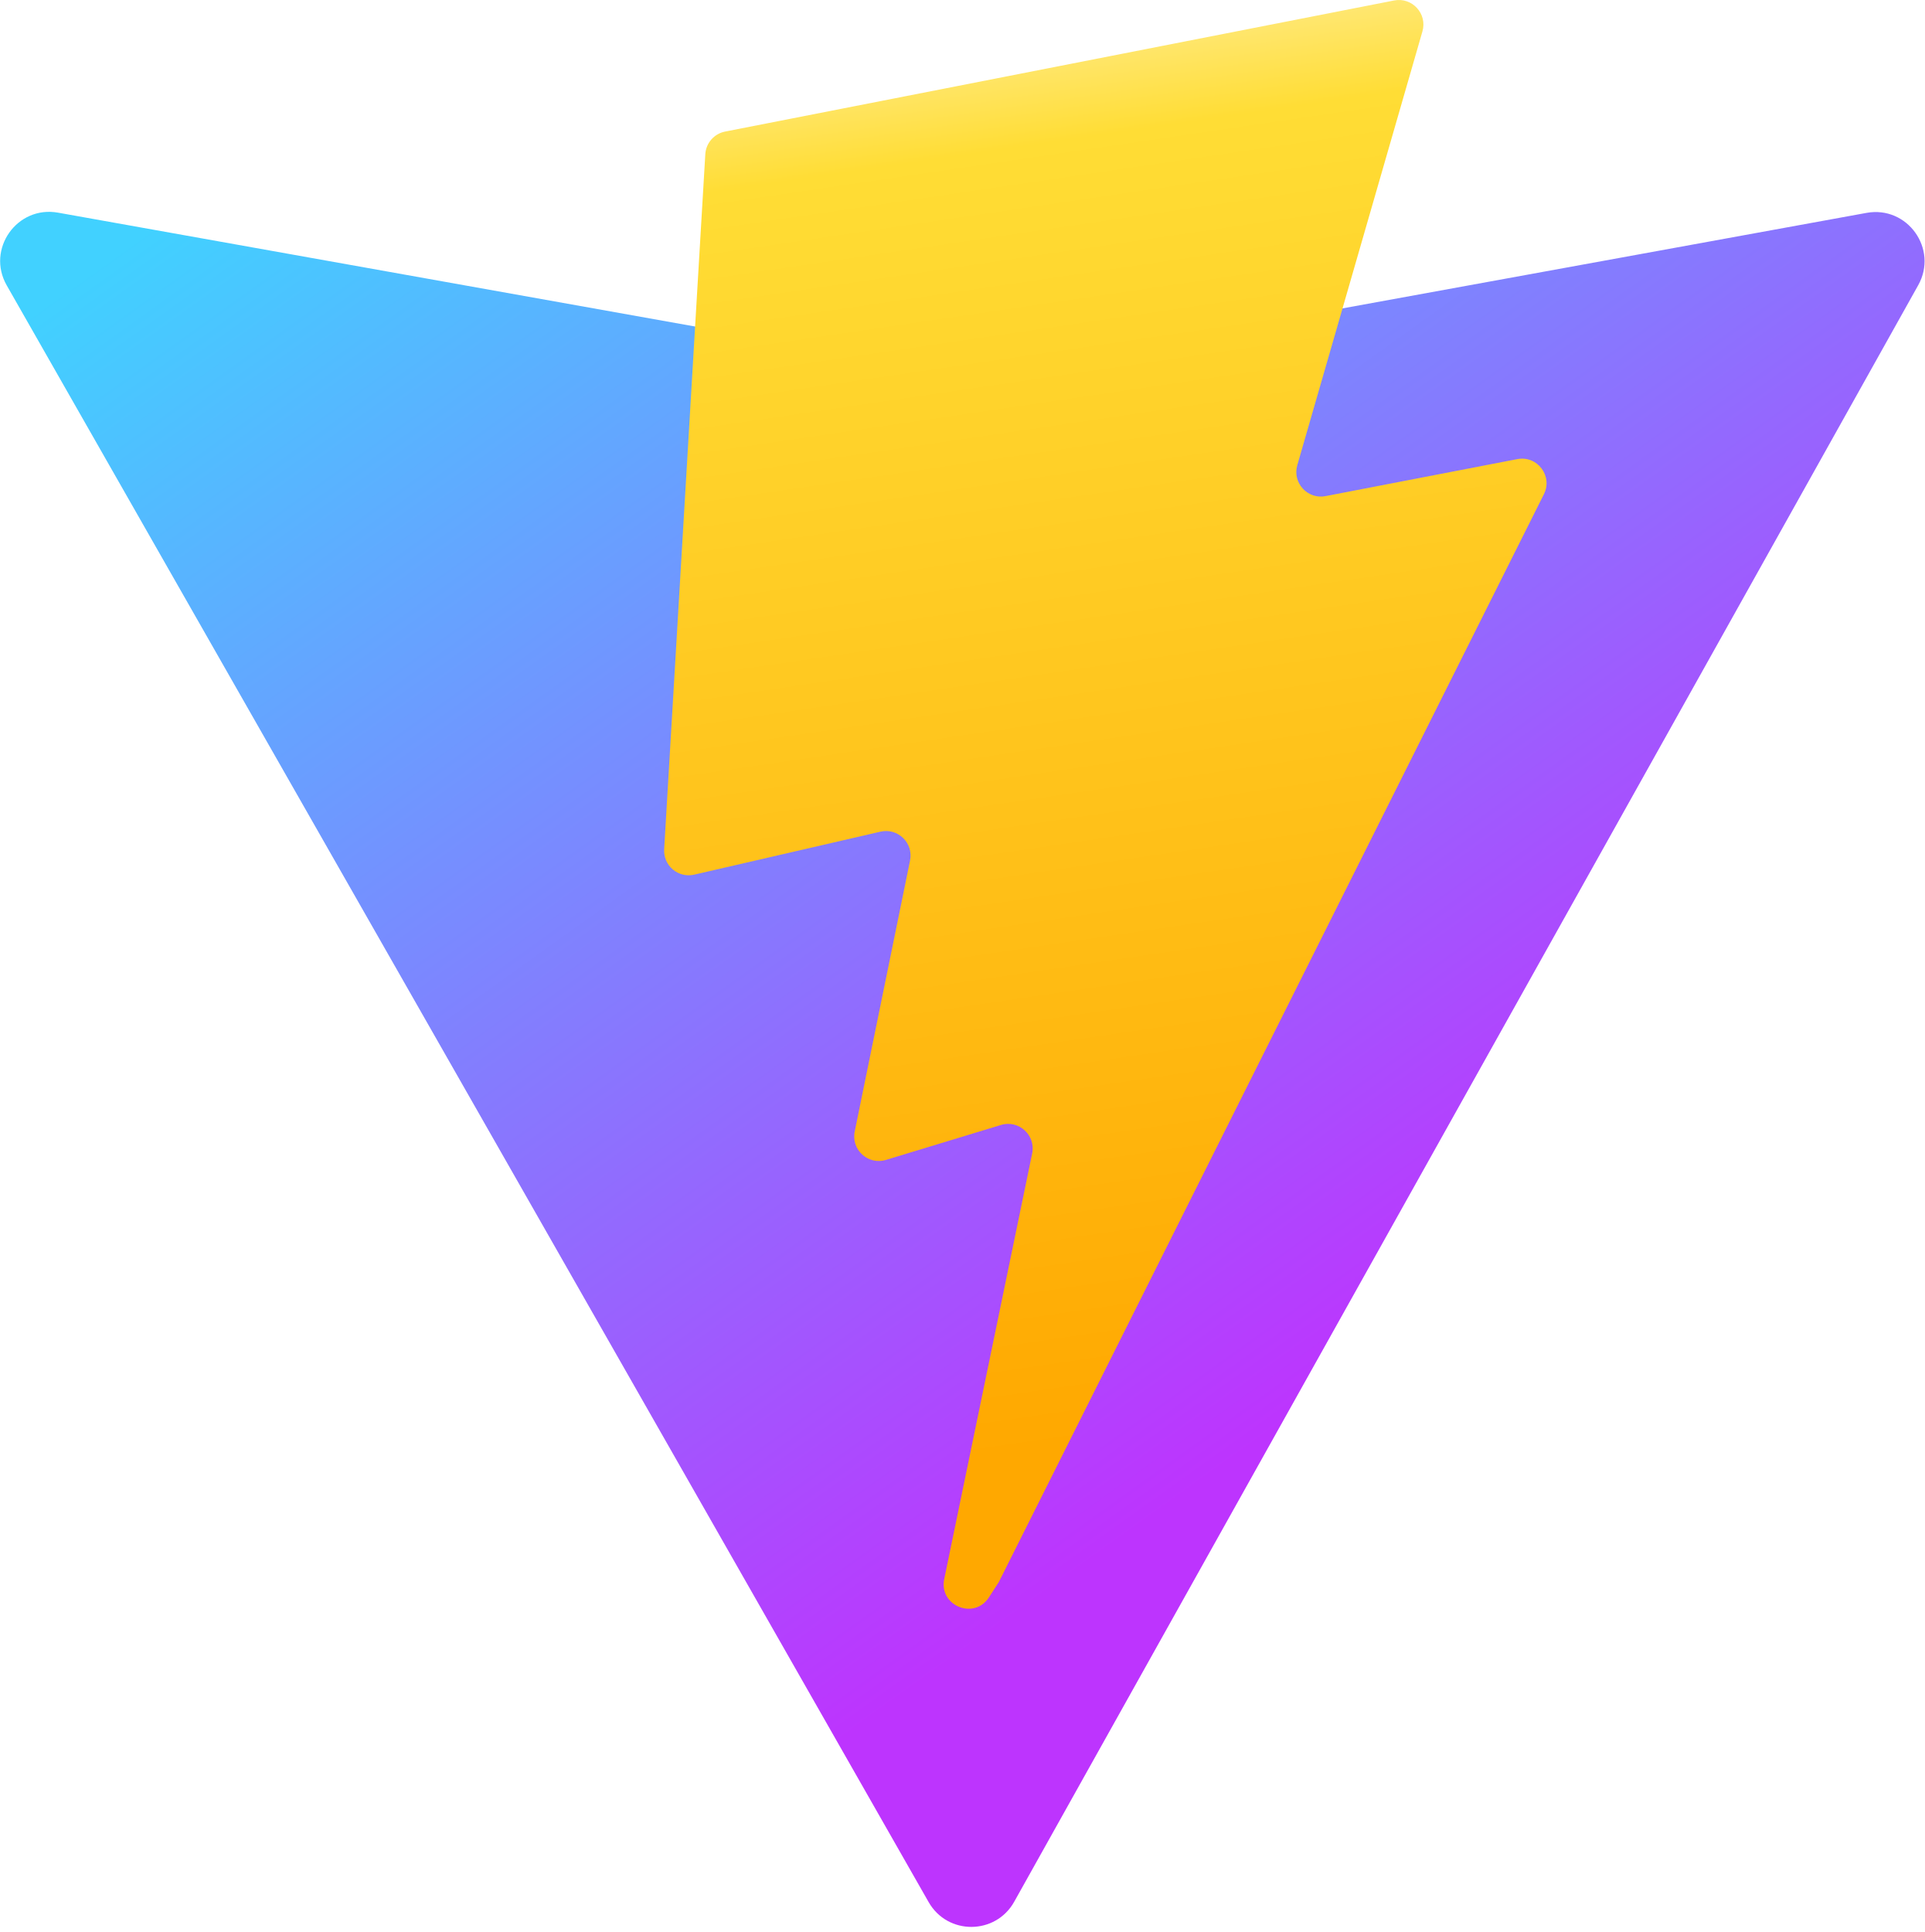
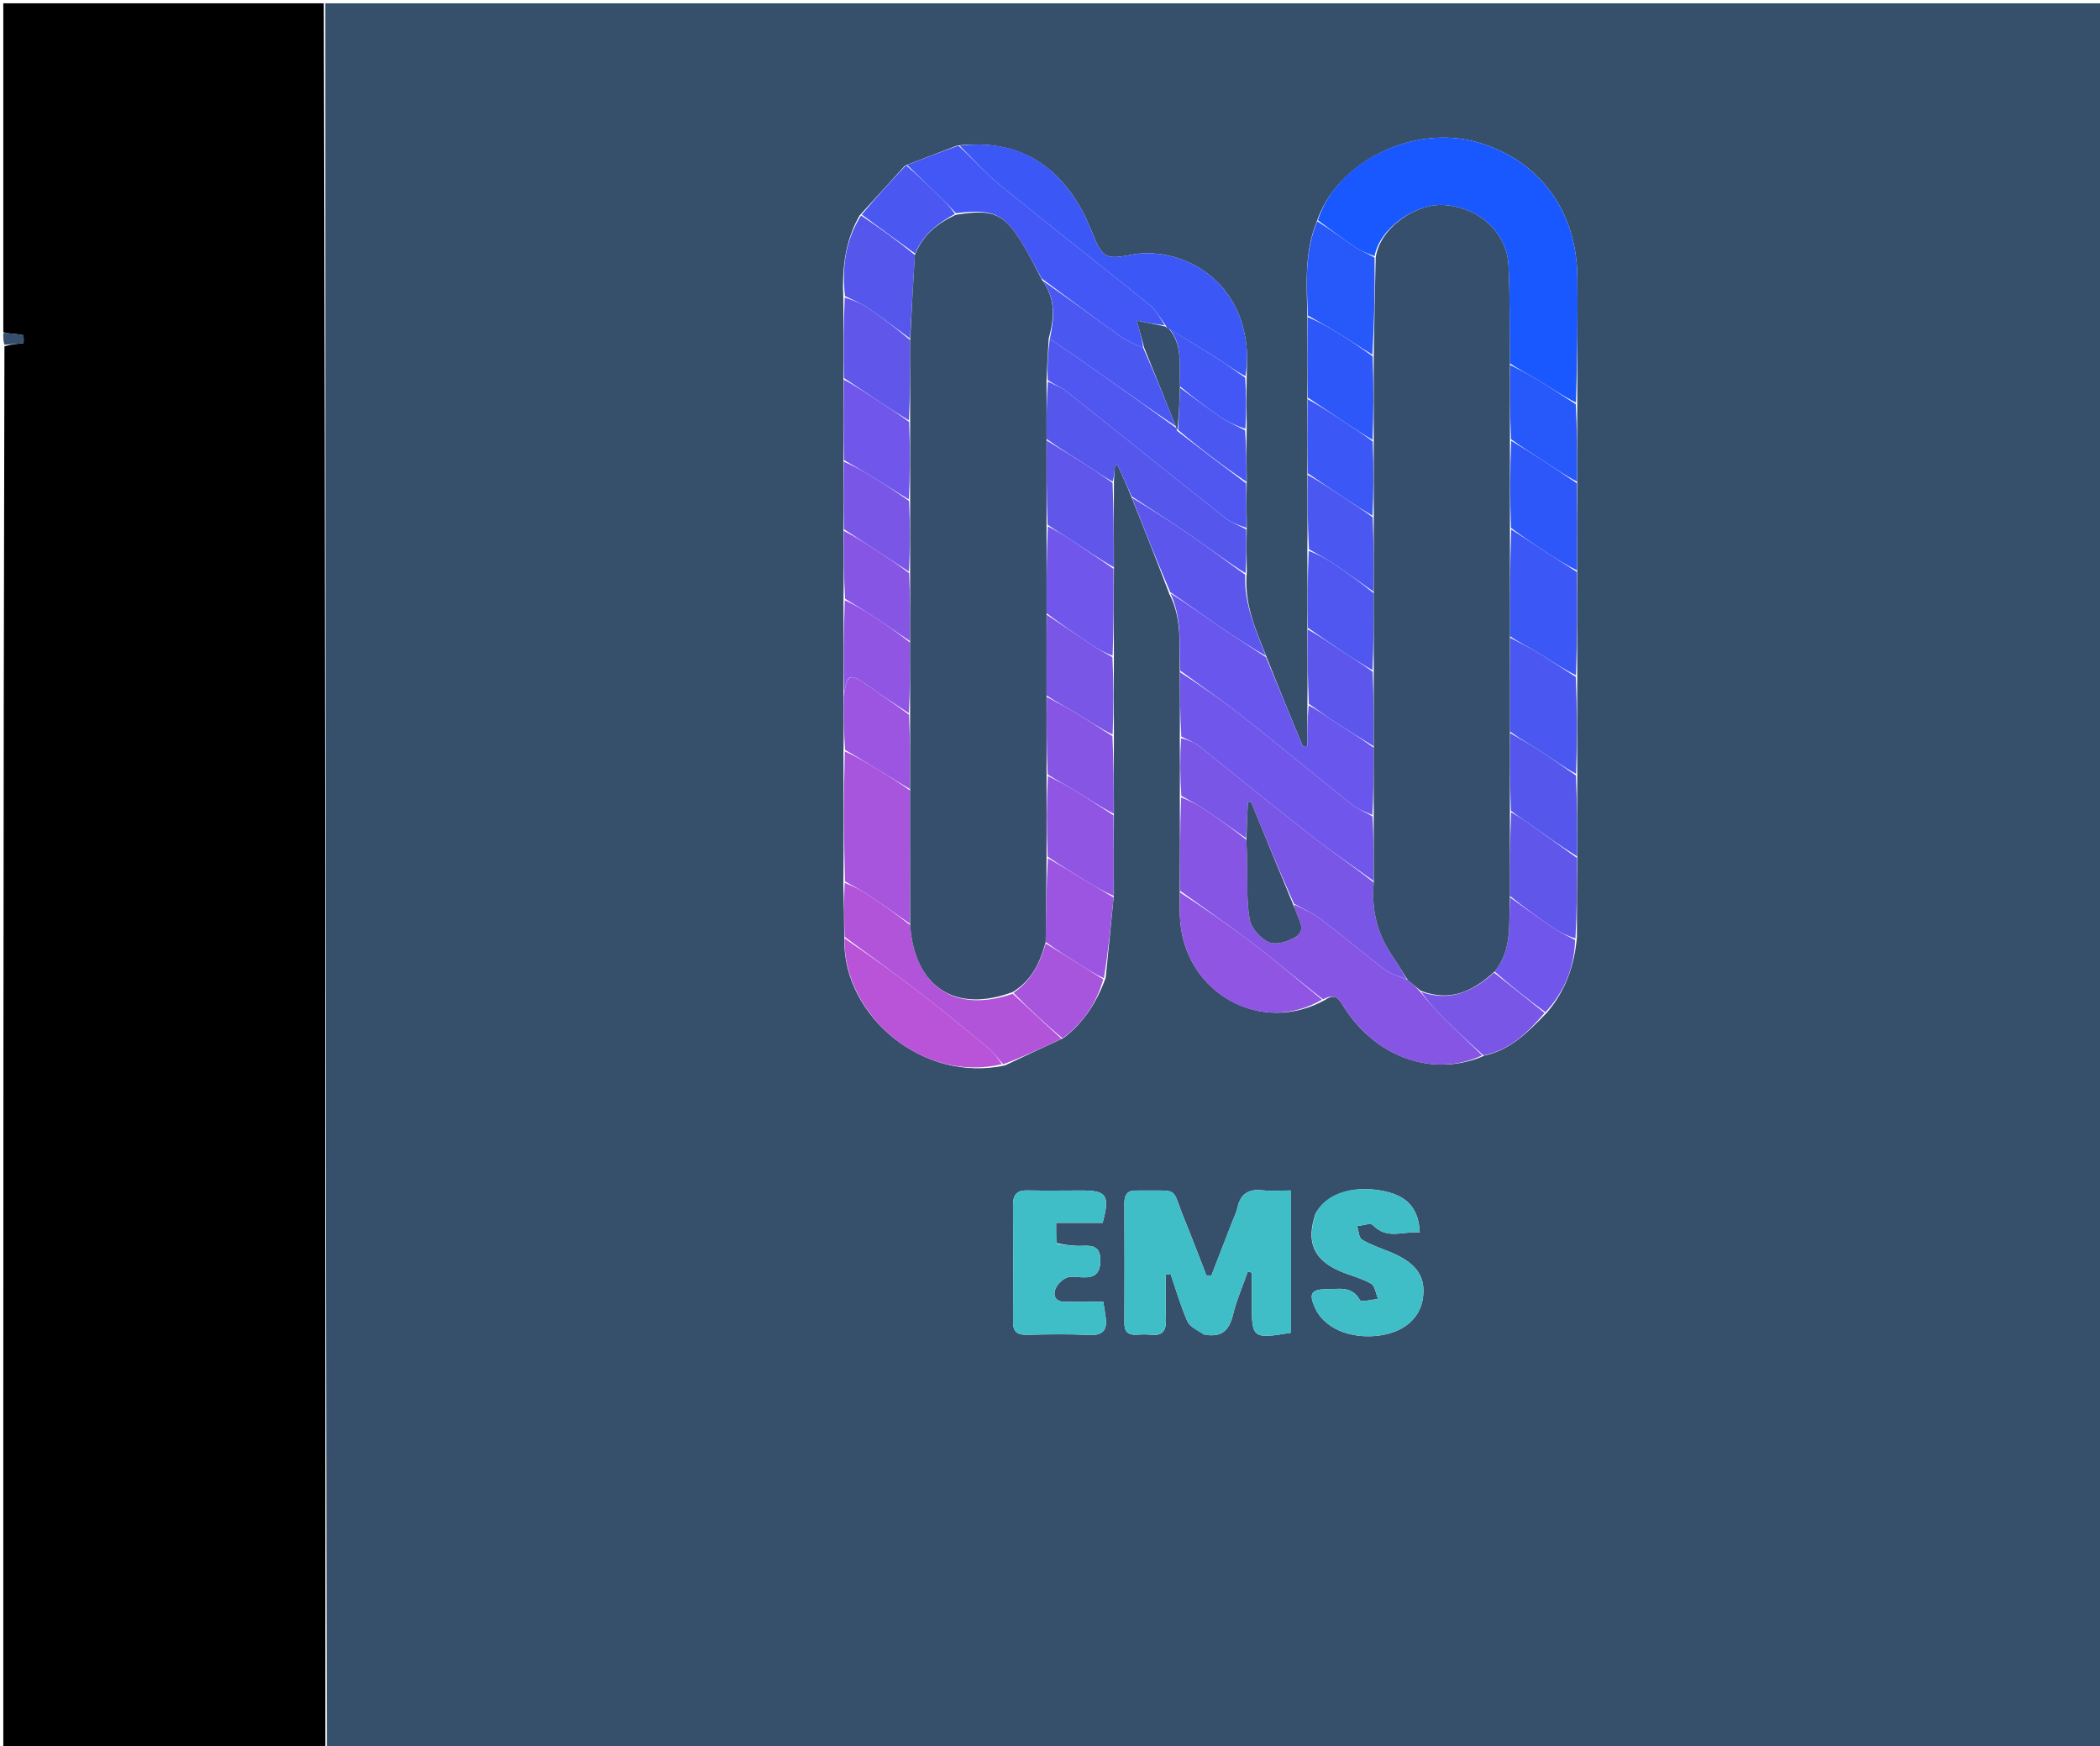
- <svg xmlns="http://www.w3.org/2000/svg" aria-hidden="true" role="img" class="iconify iconify--logos" width="31.88" height="32" preserveAspectRatio="xMidYMid meet" viewBox="0 0 256 257">
-   <defs>
-     <linearGradient id="IconifyId1813088fe1fbc01fb466" x1="-.828%" x2="57.636%" y1="7.652%" y2="78.411%">
-       <stop offset="0%" stop-color="#41D1FF" />
-       <stop offset="100%" stop-color="#BD34FE" />
-     </linearGradient>
-     <linearGradient id="IconifyId1813088fe1fbc01fb467" x1="43.376%" x2="50.316%" y1="2.242%" y2="89.03%">
-       <stop offset="0%" stop-color="#FFEA83" />
-       <stop offset="8.333%" stop-color="#FFDD35" />
-       <stop offset="100%" stop-color="#FFA800" />
-     </linearGradient>
-   </defs>
-   <path fill="url(#IconifyId1813088fe1fbc01fb466)" d="M255.153 37.938L134.897 252.976c-2.483 4.44-8.862 4.466-11.382.048L.875 37.958c-2.746-4.814 1.371-10.646 6.827-9.67l120.385 21.517a6.537 6.537 0 0 0 2.322-.004l117.867-21.483c5.438-.991 9.574 4.796 6.877 9.62Z" />
-   <path fill="url(#IconifyId1813088fe1fbc01fb467)" d="M185.432.063L96.44 17.501a3.268 3.268 0 0 0-2.634 3.014l-5.474 92.456a3.268 3.268 0 0 0 3.997 3.378l24.777-5.718c2.318-.535 4.413 1.507 3.936 3.838l-7.361 36.047c-.495 2.426 1.782 4.5 4.151 3.78l15.304-4.649c2.372-.72 4.652 1.36 4.15 3.788l-11.698 56.621c-.732 3.542 3.979 5.473 5.943 2.437l1.313-2.028l72.516-144.72c1.215-2.423-.88-5.186-3.54-4.672l-25.505 4.922c-2.396.462-4.435-1.77-3.759-4.114l16.646-57.705c.677-2.35-1.37-4.583-3.769-4.113Z" />
+ <svg xmlns="http://www.w3.org/2000/svg" version="1.1" id="Layer_1" x="0px" y="0px" width="100%" viewBox="0 0 639 531" enable-background="new 0 0 639 531" xml:space="preserve">
+   <path fill="#364F6B" opacity="1" stroke="none" d=" M99,1   C279.286,1 459.572,1 639.929,1   C639.929,177.906 639.929,354.812 639.929,532   C459.975,532 279.95,532 99.463,531.531   C99,354.375 99,177.688 99,1  M379.36,130.04   C379.301,125.012 379.242,119.984 379.362,114.105   C379.385,111.615 379.577,109.113 379.404,106.636   C377.892,84.963 360.288,75.92 346.648,77.146   C343.19,77.457 338.879,79.031 336.484,77.554   C333.82,75.911 332.89,71.448 331.224,68.203   C330.923,67.616 330.75,66.963 330.459,66.369   C322.208,49.596 309.341,42.219 291.232,44.285   C286.16,46.249 281.087,48.214 275.385,50.382   C270.931,55.264 266.477,60.147 261.561,65.548   C257.2,73.164 256.175,81.432 256.612,90.938   C256.676,98.959 256.739,106.98 256.636,115.926   C256.698,123.94 256.76,131.954 256.64,140.894   C256.701,147.597 256.761,154.3 256.645,161.924   C256.708,168.64 256.771,175.355 256.653,182.983   C256.71,192.478 256.766,201.974 256.642,212.466   C256.707,217.67 256.772,222.873 256.653,228.987   C256.706,242.008 256.758,255.029 256.624,268.947   C256.75,274.298 256.876,279.65 256.902,285.883   C256.62,309.073 280.82,329.517 305.8,324.106   C311.533,321.403 317.265,318.699 323.629,315.764   C329.638,311.157 333.645,305.151 336.454,297.402   C337.247,289.271 338.041,281.139 338.951,272.076   C338.912,264.055 338.873,256.034 338.949,247.08   C338.912,239.393 338.875,231.706 338.951,223.085   C338.913,215.393 338.874,207.701 338.944,199.077   C338.91,190.392 338.877,181.707 338.955,172.086   C338.922,163.724 338.888,155.361 338.956,146.252   C339.058,144.712 339.16,143.172 339.262,141.632   C339.525,141.577 339.788,141.521 340.051,141.465   C341.497,144.654 342.943,147.842 344.548,151.822   C348.282,161.229 352.017,170.636 355.862,180.81   C359.739,188.148 358.784,196.165 359,204.932   C359.037,211.286 359.075,217.641 358.993,224.926   C359.033,230.624 359.073,236.323 358.998,242.95   C359.037,252.301 359.076,261.652 358.997,271.922   C359.033,274.745 358.893,277.583 359.133,280.388   C361.013,302.368 383.889,314.937 403.243,304.153   C406.638,301.777 407.723,304.453 409.201,306.732   C419.043,321.913 436.524,327.87 451.776,321.083   C459.667,319.382 464.988,313.939 470.778,307.971   C476.113,301.618 479.02,294.287 479.832,285.106   C479.84,277.07 479.847,269.033 479.957,260.065   C479.922,252.039 479.886,244.013 479.951,235.056   C479.916,225.368 479.88,215.679 479.946,205.059   C479.91,194.704 479.874,184.349 479.94,173.062   C479.906,164.376 479.872,155.69 479.947,146.072   C479.912,138.384 479.877,130.697 479.947,122.076   C479.965,109.441 480.105,96.803 479.972,84.169   C479.761,64.021 468.298,48.687 449.655,43.298   C430.188,37.67 406.692,49.12 400.599,67.614   C396.861,76.806 397.607,86.414 397.814,96.915   C397.865,104.931 397.916,112.946 397.809,121.896   C397.855,129.259 397.902,136.623 397.799,144.917   C397.849,152.275 397.899,159.634 397.804,167.921   C397.854,175.607 397.904,183.293 397.806,191.911   C397.856,199.272 397.906,206.632 397.812,214.909   C397.812,218.914 397.812,222.92 397.812,226.925   C397.347,226.958 396.883,226.991 396.418,227.023   C392.687,217.989 388.956,208.955 385.12,199.164   C382.002,191.364 378.513,183.653 379.382,174.02   C379.32,169.686 379.258,165.352 379.369,160.1   C379.309,155.745 379.249,151.391 379.369,146.113   C379.308,141.059 379.247,136.006 379.36,130.04  M366.691,406.009   C371.45,406.849 373.974,404.922 375.128,400.144   C376.226,395.603 378.132,391.256 379.683,386.824   C380.088,386.923 380.493,387.023 380.897,387.122   C380.897,390.085 380.897,393.047 380.898,396.01   C380.899,407.239 381.021,407.339 392.858,405.426   C392.858,391.277 392.858,377.057 392.858,362.146   C389.705,362.146 386.892,362.389 384.137,362.09   C379.965,361.637 377.493,363.136 376.562,367.3   C376.202,368.909 375.424,370.426 374.823,371.98   C372.759,377.319 370.689,382.656 368.621,387.993   C368.114,387.992 367.607,387.99 367.1,387.989   C364.89,382.337 362.76,376.652 360.453,371.041   C356.216,360.739 359.303,362.313 346.981,362.153   C346.648,362.149 346.314,362.185 345.982,362.163   C343.213,361.981 342.114,363.299 342.127,366.033   C342.188,378.197 342.19,390.361 342.137,402.525   C342.126,405.106 343.235,406.154 345.748,406.012   C347.242,405.928 348.762,405.866 350.243,406.034   C353.866,406.448 354.889,404.674 354.77,401.36   C354.606,396.828 354.729,392.286 354.729,387.749   C355.215,387.676 355.701,387.603 356.187,387.531   C357.841,392.336 359.244,397.252 361.28,401.89   C362.03,403.598 364.274,404.65 366.691,406.009  M400.326,369.112   C397.322,377.796 399.677,383.313 407.974,386.789   C411.039,388.073 414.371,388.845 417.205,390.495   C418.412,391.198 418.656,393.555 419.337,395.161   C417.426,395.313 414.208,396.198 413.817,395.5   C411.33,391.056 407.351,392.18 403.7,392.184   C398.932,392.188 398.173,393.532 400.172,397.932   C402.921,403.984 410.762,407.383 419.474,406.297   C426.996,405.36 432.02,401.161 432.949,395.034   C433.958,388.374 431.018,384.173 423.076,380.897   C420.162,379.695 417.11,378.712 414.436,377.105   C413.466,376.521 413.415,374.407 412.945,372.991   C414.574,372.836 417.002,371.917 417.703,372.65   C422.154,377.306 427.182,374.352 432.014,374.95   C431.72,368.38 428.898,364.503 422.836,362.774   C415.507,360.685 404.847,361.223 400.326,369.112  M321.359,378.141   C321.359,376.256 321.359,374.372 321.359,371.998   C326.435,371.998 331.043,371.998 335.507,371.998   C337.794,363.616 336.781,362.153 329.135,362.147   C323.643,362.142 318.148,362.259 312.66,362.119   C309.394,362.035 308.23,363.467 308.249,366.593   C308.321,378.409 308.328,390.225 308.25,402.041   C308.23,405.062 309.464,406.117 312.434,406.048   C318.755,405.901 325.092,405.787 331.402,406.09   C335.392,406.283 336.948,404.816 336.475,400.981   C336.282,399.413 335.999,397.855 335.71,395.991   C331.599,395.991 327.95,395.91 324.305,396.018   C321.648,396.097 320.361,394.708 321.052,392.407   C321.488,390.951 322.977,389.408 324.387,388.762   C325.772,388.127 327.659,388.485 329.317,388.569   C332.95,388.755 334.809,387.552 334.826,383.463   C334.844,379.384 332.827,378.814 329.527,378.975   C327.051,379.097 324.554,378.808 321.359,378.141  z" />
+   <path fill="#000000" opacity="1" stroke="none" d=" M98.531,1   C99,177.688 99,354.375 99,531.531   C66.361,532 33.721,532 1,532   C1,389.979 1,247.958 1.35,105.352   C3.514,104.675 5.333,104.623 7.127,104.379   C7.224,104.366 7.261,102.023 7.057,101.978   C5.367,101.602 3.612,101.524 1.88,101.326   C1.578,101.291 1.293,101.112 1,101   C1,67.74 1,34.481 1,1   C33.354,1 65.708,1 98.531,1  z" />
+   <path fill="#364F6C" opacity="1" stroke="none" d=" M1,101.4   C1.293,101.112 1.578,101.291 1.88,101.326   C3.612,101.524 5.367,101.602 7.057,101.978   C7.261,102.023 7.224,104.366 7.127,104.379   C5.333,104.623 3.514,104.675 1.35,104.884   C1,103.933 1,102.867 1,101.4  z" />
+   <path fill="#1958FE" opacity="1" stroke="none" d=" M401.007,67.005   C406.692,49.12 430.188,37.67 449.655,43.298   C468.298,48.687 479.761,64.021 479.972,84.169   C480.105,96.803 479.965,109.441 479.547,122.472   C475.461,120.443 471.832,117.927 468.071,115.626   C465.309,113.936 462.374,112.528 459.456,110.53   C459.298,100.287 459.51,90.494 459.02,80.736   C458.515,70.667 450.062,63.13 439.498,62.382   C430.863,61.77 419.773,69.335 418.271,77.945   C416.151,77.073 414.228,76.471 412.631,75.389   C408.677,72.711 404.872,69.814 401.007,67.005  z" />
+   <path fill="#3FBEC7" opacity="1" stroke="none" d=" M366.264,406.005   C364.274,404.65 362.03,403.598 361.28,401.89   C359.244,397.252 357.841,392.336 356.187,387.531   C355.701,387.603 355.215,387.676 354.729,387.749   C354.729,392.286 354.606,396.828 354.77,401.36   C354.889,404.674 353.866,406.448 350.243,406.034   C348.762,405.866 347.242,405.928 345.748,406.012   C343.235,406.154 342.126,405.106 342.137,402.525   C342.19,390.361 342.188,378.197 342.127,366.033   C342.114,363.299 343.213,361.981 345.982,362.163   C346.314,362.185 346.648,362.149 346.981,362.153   C359.303,362.313 356.216,360.739 360.453,371.041   C362.76,376.652 364.89,382.337 367.1,387.989   C367.607,387.99 368.114,387.992 368.621,387.993   C370.689,382.656 372.759,377.319 374.823,371.98   C375.424,370.426 376.202,368.909 376.562,367.3   C377.493,363.136 379.965,361.637 384.137,362.09   C386.892,362.389 389.705,362.146 392.858,362.146   C392.858,377.057 392.858,391.277 392.858,405.426   C381.021,407.339 380.899,407.239 380.898,396.01   C380.897,393.047 380.897,390.085 380.897,387.122   C380.493,387.023 380.088,386.923 379.683,386.824   C378.132,391.256 376.226,395.603 375.128,400.144   C373.974,404.922 371.45,406.849 366.264,406.005  z" />
+   <path fill="#8655E4" opacity="1" stroke="none" d=" M451.007,321.052   C436.524,327.87 419.043,321.913 409.201,306.732   C407.723,304.453 406.638,301.777 402.602,304.012   C395.305,298.411 388.787,292.77 381.955,287.54   C374.493,281.829 366.74,276.499 359.115,271.003   C359.076,261.652 359.037,252.301 359.397,242.564   C362.188,243.614 364.645,244.953 366.958,246.507   C371.076,249.273 375.106,252.168 379.256,255.471   C379.385,258.086 379.414,260.241 379.478,262.395   C379.65,268.188 379.244,274.089 380.277,279.726   C380.766,282.396 383.595,285.565 386.151,286.642   C388.303,287.549 392.024,286.434 394.278,284.999   C397.696,282.823 394.981,279.675 394.244,276.957   C394.071,276.32 393.77,275.719 393.905,275.165   C396.847,276.675 399.62,277.85 401.94,279.619   C408.524,284.642 414.84,290.019 421.449,295.008   C423.338,296.434 425.867,297.011 428.378,298.135   C429.763,299.292 430.873,300.29 432.071,301.615   C434.229,304.22 436.213,306.584 438.386,308.759   C442.536,312.914 446.794,316.96 451.007,321.052  z" />
+   <path fill="#3B57F5" opacity="1" stroke="none" d=" M292.007,44.313   C309.341,42.219 322.208,49.596 330.459,66.369   C330.75,66.963 330.923,67.616 331.224,68.203   C332.89,71.448 333.82,75.911 336.484,77.554   C338.879,79.031 343.19,77.457 346.648,77.146   C360.288,75.92 377.892,84.963 379.404,106.636   C379.577,109.113 379.385,111.615 378.984,114.437   C375.904,112.865 373.27,110.856 370.486,109.08   C365.649,105.994 360.72,103.053 355.641,99.994   C355.204,99.829 355.008,99.66 354.755,99.088   C353.023,96.701 351.709,94.274 349.727,92.673   C334.645,80.492 319.346,68.577 304.313,56.336   C299.884,52.73 296.091,48.342 292.007,44.313  z" />
+   <path fill="#6956EC" opacity="1" stroke="none" d=" M385.225,199.922   C388.956,208.955 392.687,217.989 396.418,227.023   C396.883,226.991 397.347,226.958 397.812,226.925   C397.812,222.92 397.812,218.914 398.2,214.586   C401.158,216.083 403.674,217.984 406.309,219.703   C410.145,222.205 414.066,224.575 418.014,227.467   C418.033,234.62 417.989,241.309 417.59,247.928   C415.339,246.895 413.212,246.221 411.583,244.923   C400.437,236.039 389.477,226.921 378.288,218.092   C372.066,213.182 365.518,208.684 359.117,204.001   C358.784,196.165 359.739,188.148 356.158,180.527   C361.406,183.755 366.316,187.329 371.325,190.759   C375.903,193.894 380.587,196.874 385.225,199.922  z" />
+   <path fill="#7A56E6" opacity="1" stroke="none" d=" M379.173,255.01   C375.106,252.168 371.076,249.273 366.958,246.507   C364.645,244.953 362.188,243.614 359.455,242.1   C359.073,236.323 359.033,230.624 359.391,224.545   C361.521,225.111 363.434,225.831 364.957,227.04   C376.12,235.897 387.12,244.96 398.347,253.734   C404.711,258.707 411.406,263.256 418.017,268.454   C417.253,276.915 419.125,284.207 423.702,290.843   C425.286,293.14 426.642,295.594 428.103,297.977   C425.867,297.011 423.338,296.434 421.449,295.008   C414.84,290.019 408.524,284.642 401.94,279.619   C399.62,277.85 396.847,276.675 393.728,274.876   C389.001,264.319 384.826,254.116 380.652,243.912   C380.339,244.011 380.026,244.11 379.714,244.21   C379.534,247.81 379.354,251.41 379.173,255.01  z" />
+   <path fill="#7056EB" opacity="1" stroke="none" d=" M417.952,267.995   C411.406,263.256 404.711,258.707 398.347,253.734   C387.12,244.96 376.12,235.897 364.957,227.04   C363.434,225.831 361.521,225.111 359.45,224.08   C359.075,217.641 359.037,211.286 359.059,204.466   C365.518,208.684 372.066,213.182 378.288,218.092   C389.477,226.921 400.437,236.039 411.583,244.923   C413.212,246.221 415.339,246.895 417.655,248.393   C418.033,255.283 417.992,261.639 417.952,267.995  z" />
+   <path fill="#3FBEC7" opacity="1" stroke="none" d=" M400.521,368.783   C404.847,361.223 415.507,360.685 422.836,362.774   C428.898,364.503 431.72,368.38 432.014,374.95   C427.182,374.352 422.154,377.306 417.703,372.65   C417.002,371.917 414.574,372.836 412.945,372.991   C413.415,374.407 413.466,376.521 414.436,377.105   C417.11,378.712 420.162,379.695 423.076,380.897   C431.018,384.173 433.958,388.374 432.949,395.034   C432.02,401.161 426.996,405.36 419.474,406.297   C410.762,407.383 402.921,403.984 400.172,397.932   C398.173,393.532 398.932,392.188 403.7,392.184   C407.351,392.18 411.33,391.056 413.817,395.5   C414.208,396.198 417.426,395.313 419.337,395.161   C418.656,393.555 418.412,391.198 417.205,390.495   C414.371,388.845 411.039,388.073 407.974,386.789   C399.677,383.313 397.322,377.796 400.521,368.783  z" />
+   <path fill="#4257F5" opacity="1" stroke="none" d=" M291.62,44.299   C296.091,48.342 299.884,52.73 304.313,56.336   C319.346,68.577 334.645,80.492 349.727,92.673   C351.709,94.274 353.023,96.701 354.38,98.946   C351.638,98.671 349.161,98.195 345.92,97.572   C346.871,101.059 347.516,103.425 347.877,105.847   C345.329,104.697 342.902,103.719 340.83,102.244   C332.878,96.581 325.039,90.76 316.963,84.704   C315.018,81.193 313.368,77.917 311.498,74.771   C305.667,64.959 302.358,63.443 290.89,64.857   C289,62.826 287.272,61.091 285.518,59.384   C282.359,56.307 279.184,53.246 276.015,50.178   C281.087,48.214 286.16,46.249 291.62,44.299  z" />
+   <path fill="#3FBEC7" opacity="1" stroke="none" d=" M321.713,378.421   C324.554,378.808 327.051,379.097 329.527,378.975   C332.827,378.814 334.844,379.384 334.826,383.463   C334.809,387.552 332.95,388.755 329.317,388.569   C327.659,388.485 325.772,388.127 324.387,388.762   C322.977,389.408 321.488,390.951 321.052,392.407   C320.361,394.708 321.648,396.097 324.305,396.018   C327.95,395.91 331.599,395.991 335.71,395.991   C335.999,397.855 336.282,399.413 336.475,400.981   C336.948,404.816 335.392,406.283 331.402,406.09   C325.092,405.787 318.755,405.901 312.434,406.048   C309.464,406.117 308.23,405.062 308.25,402.041   C308.328,390.225 308.321,378.409 308.249,366.593   C308.23,363.467 309.394,362.035 312.66,362.119   C318.148,362.259 323.643,362.142 329.135,362.147   C336.781,362.153 337.794,363.616 335.507,371.998   C331.043,371.998 326.435,371.998 321.359,371.998   C321.359,374.372 321.359,376.256 321.713,378.421  z" />
+   <path fill="#5556EC" opacity="1" stroke="none" d=" M344.388,151.03   C342.943,147.842 341.497,144.654 340.051,141.465   C339.788,141.521 339.525,141.577 339.262,141.632   C339.16,143.172 339.058,144.712 338.595,146.494   C335.948,145.14 333.714,143.466 331.367,141.968   C327.117,139.256 322.8,136.649 318.446,133.534   C318.425,127.378 318.469,121.686 318.848,116.047   C321.044,117.128 323.093,117.921 324.736,119.225   C340.762,131.948 356.693,144.79 372.735,157.493   C374.631,158.994 377.03,159.859 379.196,161.018   C379.258,165.352 379.32,169.686 379.001,174.369   C373.188,170.757 367.833,166.685 362.304,162.864   C356.418,158.796 350.367,154.965 344.388,151.03  z" />
+   <path fill="#B254DA" opacity="1" stroke="none" d=" M322.998,315.996   C317.265,318.699 311.533,321.403 305.267,323.763   C303.591,322.031 302.633,320.418 301.273,319.291   C294.269,313.484 287.26,307.674 280.061,302.113   C272.488,296.263 264.698,290.693 257.002,285.001   C256.876,279.65 256.75,274.298 257.022,268.575   C259.83,269.636 262.306,270.97 264.636,272.524   C268.767,275.279 272.81,278.166 276.952,281.418   C278.268,300.272 290.677,308.35 308.176,302.291   C313.234,307.046 318.116,311.521 322.998,315.996  z" />
+   <path fill="#A755DD" opacity="1" stroke="none" d=" M276.89,280.998   C272.81,278.166 268.767,275.279 264.636,272.524   C262.306,270.97 259.83,269.636 257.115,268.126   C256.758,255.029 256.706,242.008 257.059,228.581   C260.695,230.165 263.919,232.167 267.156,234.146   C270.388,236.121 273.634,238.073 276.934,240.497   C276.959,254.305 276.924,267.651 276.89,280.998  z" />
+   <path fill="#5057F0" opacity="1" stroke="none" d=" M379.283,160.559   C377.03,159.859 374.631,158.994 372.735,157.493   C356.693,144.79 340.762,131.948 324.736,119.225   C323.093,117.921 321.044,117.128 318.787,115.603   C318.63,111.072 318.869,107.036 319.451,103.082   C325.203,106.948 330.626,110.714 336.019,114.524   C343.297,119.665 350.551,124.84 357.905,130.2   C357.994,130.399 358.047,130.833 358.236,131.114   C365.347,136.61 372.268,141.823 379.189,147.037   C379.249,151.391 379.309,155.745 379.283,160.559  z" />
+   <path fill="#9055E3" opacity="1" stroke="none" d=" M359.056,271.463   C366.74,276.499 374.493,281.829 381.955,287.54   C388.787,292.77 395.305,298.411 402.271,304.087   C383.889,314.937 361.013,302.368 359.133,280.388   C358.893,277.583 359.033,274.745 359.056,271.463  z" />
+   <path fill="#B954D8" opacity="1" stroke="none" d=" M256.952,285.442   C264.698,290.693 272.488,296.263 280.061,302.113   C287.26,307.674 294.269,313.484 301.273,319.291   C302.633,320.418 303.591,322.031 304.869,323.734   C280.82,329.517 256.62,309.073 256.952,285.442  z" />
+   <path fill="#5D56ED" opacity="1" stroke="none" d=" M344.468,151.426   C350.367,154.965 356.418,158.796 362.304,162.864   C367.833,166.685 373.188,170.757 378.91,174.821   C378.513,183.653 382.002,191.364 385.172,199.543   C380.587,196.874 375.903,193.894 371.325,190.759   C366.316,187.329 361.406,183.755 356.102,180.143   C352.017,170.636 348.282,161.229 344.468,151.426  z" />
+   <path fill="#3B57F5" opacity="1" stroke="none" d=" M479.838,173.993   C479.874,184.349 479.91,194.704 479.555,205.444   C475.469,203.408 471.83,200.896 468.059,198.598   C465.3,196.916 462.368,195.516 459.453,193.526   C459.434,182.371 459.475,171.681 459.84,161.066   C463.565,163.406 466.949,165.694 470.368,167.928   C473.505,169.979 476.68,171.974 479.838,173.993  z" />
+   <path fill="#4A57F1" opacity="1" stroke="none" d=" M459.513,193.991   C462.368,195.516 465.3,196.916 468.059,198.598   C471.83,200.896 475.469,203.408 479.504,205.91   C479.88,215.679 479.916,225.368 479.578,235.41   C475.849,233.409 472.554,230.96 469.119,228.725   C465.995,226.693 462.72,224.894 459.449,222.528   C459.429,212.706 459.471,203.348 459.513,193.991  z" />
+   <path fill="#2758FA" opacity="1" stroke="none" d=" M400.803,67.31   C404.872,69.814 408.677,72.711 412.631,75.389   C414.228,76.471 416.151,77.073 418.258,78.362   C418.374,88.549 418.157,98.27 417.599,107.906   C413.796,105.582 410.37,103.282 406.861,101.119   C403.948,99.324 400.937,97.691 397.969,95.986   C397.607,86.414 396.861,76.806 400.803,67.31  z" />
+   <path fill="#2E57FA" opacity="1" stroke="none" d=" M479.889,173.527   C476.68,171.974 473.505,169.979 470.368,167.928   C466.949,165.694 463.565,163.406 459.783,160.601   C459.439,151.373 459.478,142.687 459.841,134.077   C463.328,136.168 466.509,138.153 469.647,140.204   C473.065,142.439 476.443,144.735 479.838,147.005   C479.872,155.69 479.906,164.376 479.889,173.527  z" />
+   <path fill="#7056EB" opacity="1" stroke="none" d=" M338.843,173.022   C338.877,181.707 338.91,190.392 338.557,199.456   C336.224,198.647 334.244,197.513 332.342,196.257   C327.714,193.202 323.122,190.091 318.454,186.537   C318.432,177.385 318.472,168.698 318.836,160.089   C321.258,161.413 323.41,162.576 325.442,163.923   C329.941,166.907 334.38,169.983 338.843,173.022  z" />
+   <path fill="#6056E9" opacity="1" stroke="none" d=" M338.899,172.554   C334.38,169.983 329.941,166.907 325.442,163.923   C323.41,162.576 321.258,161.413 318.768,159.624   C318.421,150.72 318.466,142.359 318.511,133.998   C322.8,136.649 327.117,139.256 331.367,141.968   C333.714,143.466 335.948,145.14 338.544,146.866   C338.888,155.361 338.922,163.724 338.899,172.554  z" />
+   <path fill="#9B55E0" opacity="1" stroke="none" d=" M338.835,273.008   C338.041,281.139 337.247,289.271 335.91,297.597   C333.007,296.269 330.665,294.718 328.285,293.227   C324.94,291.131 321.568,289.078 318.186,286.539   C318.282,277.715 318.4,269.36 318.858,261.056   C322.948,263.409 326.691,265.723 330.452,268.005   C333.234,269.694 336.04,271.342 338.835,273.008  z" />
+   <path fill="#6056E9" opacity="1" stroke="none" d=" M479.855,260.997   C479.847,269.033 479.84,277.07 479.392,285.489   C476.846,284.675 474.651,283.61 472.652,282.255   C468.22,279.251 463.886,276.101 459.444,272.545   C459.421,263.719 459.466,255.358 459.821,247.09   C461.644,248.154 463.197,249.068 464.662,250.107   C469.743,253.713 474.793,257.363 479.855,260.997  z" />
+   <path fill="#6056E9" opacity="1" stroke="none" d=" M256.803,115.001   C256.739,106.98 256.676,98.959 257.026,90.523   C259.713,91.313 262.12,92.321 264.229,93.765   C268.54,96.715 272.69,99.899 276.962,103.454   C276.976,111.948 276.934,119.975 276.565,127.887   C273.465,125.987 270.677,124.223 267.921,122.409   C264.202,119.96 260.508,117.472 256.803,115.001  z" />
+   <path fill="#9055E3" opacity="1" stroke="none" d=" M338.893,272.542   C336.04,271.342 333.234,269.694 330.452,268.005   C326.691,265.723 322.948,263.409 318.79,260.592   C318.428,252.053 318.472,244.03 318.856,236.059   C321.761,237.518 324.388,238.824 326.878,240.353   C330.911,242.829 334.853,245.452 338.834,248.013   C338.873,256.034 338.912,264.055 338.893,272.542  z" />
+   <path fill="#5556EC" opacity="1" stroke="none" d=" M479.906,260.531   C474.793,257.363 469.743,253.713 464.662,250.107   C463.197,249.068 461.644,248.154 459.756,246.625   C459.424,238.376 459.468,230.684 459.511,222.993   C462.72,224.894 465.995,226.693 469.119,228.725   C472.554,230.96 475.849,233.409 479.528,235.876   C479.886,244.013 479.922,252.039 479.906,260.531  z" />
+   <path fill="#7056EB" opacity="1" stroke="none" d=" M256.72,115.463   C260.508,117.472 264.202,119.96 267.921,122.409   C270.677,124.223 273.465,125.987 276.619,128.353   C276.961,136.624 276.923,144.314 276.542,151.923   C272.714,149.629 269.253,147.376 265.736,145.215   C262.799,143.411 259.796,141.713 256.823,139.968   C256.76,131.954 256.698,123.94 256.72,115.463  z" />
+   <path fill="#7A56E6" opacity="1" stroke="none" d=" M318.516,187.003   C323.122,190.091 327.714,193.202 332.342,196.257   C334.244,197.513 336.224,198.647 338.503,199.923   C338.874,207.701 338.913,215.393 338.559,223.464   C334.74,221.607 331.367,219.279 327.867,217.161   C324.824,215.32 321.638,213.716 318.449,211.542   C318.427,203.053 318.471,195.028 318.516,187.003  z" />
+   <path fill="#2E57FA" opacity="1" stroke="none" d=" M397.892,96.45   C400.937,97.691 403.948,99.324 406.861,101.119   C410.37,103.282 413.796,105.582 417.667,108.372   C418.031,117.268 417.986,125.616 417.624,133.835   C414.953,132.188 412.585,130.691 410.248,129.146   C406.144,126.433 402.06,123.691 397.967,120.962   C397.916,112.946 397.865,104.931 397.892,96.45  z" />
+   <path fill="#5556EC" opacity="1" stroke="none" d=" M276.906,102.987   C272.69,99.899 268.54,96.715 264.229,93.765   C262.12,92.321 259.713,91.313 257.114,90.063   C256.175,81.432 257.2,73.164 262.003,65.544   C267.785,69.405 273.125,73.271 278.382,77.559   C277.834,86.317 277.37,94.652 276.906,102.987  z" />
+   <path fill="#8655E4" opacity="1" stroke="none" d=" M318.515,212.007   C321.638,213.716 324.824,215.32 327.867,217.161   C331.367,219.279 334.74,221.607 338.503,223.931   C338.875,231.706 338.912,239.393 338.891,247.547   C334.853,245.452 330.911,242.829 326.878,240.353   C324.388,238.824 321.761,237.518 318.79,235.594   C318.427,227.387 318.471,219.697 318.515,212.007  z" />
+   <path fill="#7056EB" opacity="1" stroke="none" d=" M459.512,273.01   C463.886,276.101 468.22,279.251 472.652,282.255   C474.651,283.61 476.846,284.675 479.284,285.949   C479.02,294.287 476.113,301.618 470.264,307.919   C464.711,303.87 459.672,299.872 454.791,295.548   C460.403,288.626 458.99,280.619 459.512,273.01  z" />
+   <path fill="#2758FA" opacity="1" stroke="none" d=" M479.893,146.538   C476.443,144.735 473.065,142.439 469.647,140.204   C466.509,138.153 463.328,136.168 459.779,133.612   C459.433,125.711 459.475,118.353 459.516,110.995   C462.374,112.528 465.309,113.936 468.071,115.626   C471.832,117.927 475.461,120.443 479.494,122.939   C479.877,130.697 479.912,138.384 479.893,146.538  z" />
+   <path fill="#5057F0" opacity="1" stroke="none" d=" M397.953,190.979   C397.904,183.293 397.854,175.607 398.215,167.566   C401.034,168.629 403.519,169.932 405.833,171.489   C409.929,174.244 413.921,177.153 418.02,180.463   C418.039,188.614 417.996,196.3 417.621,203.875   C414.645,202.104 411.962,200.499 409.363,198.77   C405.529,196.22 401.753,193.581 397.953,190.979  z" />
+   <path fill="#7A56E6" opacity="1" stroke="none" d=" M454.634,295.875   C459.672,299.872 464.711,303.87 469.996,308.134   C464.988,313.939 459.667,319.382 451.392,321.067   C446.794,316.96 442.536,312.914 438.386,308.759   C436.213,306.584 434.229,304.22 432.427,301.73   C441.36,304.893 448.285,301.502 454.634,295.875  z" />
+   <path fill="#9055E3" opacity="1" stroke="none" d=" M256.823,211.47   C256.766,201.974 256.71,192.478 257.045,182.602   C260.359,184.083 263.306,185.907 266.197,187.815   C269.781,190.18 273.318,192.615 276.934,195.483   C276.954,202.972 276.914,209.998 276.533,216.942   C272.124,214.077 268.013,211.357 264.001,208.496   C258.551,204.61 257.652,204.948 256.823,211.47  z" />
+   <path fill="#9B55E0" opacity="1" stroke="none" d=" M256.732,211.968   C257.652,204.948 258.551,204.61 264.001,208.496   C268.013,211.357 272.124,214.077 276.593,217.405   C276.955,225.312 276.914,232.674 276.873,240.035   C273.634,238.073 270.388,236.121 267.156,234.146   C263.919,232.167 260.695,230.165 257.151,228.125   C256.772,222.873 256.707,217.67 256.732,211.968  z" />
+   <path fill="#5D56ED" opacity="1" stroke="none" d=" M397.88,191.445   C401.753,193.581 405.529,196.22 409.363,198.77   C411.962,200.499 414.645,202.104 417.685,204.341   C418.037,212.28 417.994,219.641 417.951,227.002   C414.066,224.575 410.145,222.205 406.309,219.703   C403.674,217.984 401.158,216.083 398.272,214.128   C397.906,206.632 397.856,199.272 397.88,191.445  z" />
+   <path fill="#3B57F5" opacity="1" stroke="none" d=" M397.888,121.429   C402.06,123.691 406.144,126.433 410.248,129.146   C412.585,130.691 414.953,132.188 417.693,134.303   C418.038,142.265 417.997,149.629 417.627,156.883   C414.661,155.084 412.002,153.43 409.394,151.701   C405.56,149.158 401.762,146.561 397.949,143.987   C397.902,136.623 397.855,129.259 397.888,121.429  z" />
+   <path fill="#4A57F1" opacity="1" stroke="none" d=" M397.874,144.452   C401.762,146.561 405.56,149.158 409.394,151.701   C412.002,153.43 414.661,155.084 417.692,157.348   C418.044,165.282 418,172.64 417.956,179.998   C413.921,177.153 409.929,174.244 405.833,171.489   C403.519,169.932 401.034,168.629 398.288,167.102   C397.899,159.634 397.849,152.275 397.874,144.452  z" />
+   <path fill="#7A56E6" opacity="1" stroke="none" d=" M256.732,140.431   C259.796,141.713 262.799,143.411 265.736,145.215   C269.253,147.376 272.714,149.629 276.601,152.388   C276.964,159.963 276.925,166.991 276.572,173.887   C273.359,171.838 270.465,169.913 267.559,168.007   C263.985,165.664 260.401,163.336 256.822,161.002   C256.761,154.3 256.701,147.597 256.732,140.431  z" />
+   <path fill="#8655E4" opacity="1" stroke="none" d=" M256.733,161.463   C260.401,163.336 263.985,165.664 267.559,168.007   C270.465,169.913 273.359,171.838 276.629,174.35   C276.959,181.637 276.917,188.328 276.876,195.019   C273.318,192.615 269.781,190.18 266.197,187.815   C263.306,185.907 260.359,184.083 257.136,182.146   C256.771,175.355 256.708,168.64 256.733,161.463  z" />
+   <path fill="#A755DD" opacity="1" stroke="none" d=" M318.208,287.007   C321.568,289.078 324.94,291.131 328.285,293.227   C330.665,294.718 333.007,296.269 335.701,297.904   C333.645,305.151 329.638,311.157 323.314,315.88   C318.116,311.521 313.234,307.046 308.392,302.034   C313.955,298.195 316.475,292.867 318.208,287.007  z" />
+   <path fill="#4A57F1" opacity="1" stroke="none" d=" M278.465,77.136   C273.125,73.271 267.785,69.405 262.234,65.285   C266.477,60.147 270.931,55.264 275.7,50.28   C279.184,53.246 282.359,56.307 285.518,59.384   C287.272,61.091 289,62.826 290.619,65.055   C285.134,68.012 280.774,71.508 278.465,77.136  z" />
+   <path fill="#4257F5" opacity="1" stroke="none" d=" M355.829,100.051   C360.72,103.053 365.649,105.994 370.486,109.08   C373.27,110.856 375.904,112.865 378.894,114.863   C379.242,119.984 379.301,125.012 378.955,130.448   C376.154,129.532 373.642,128.379 371.387,126.848   C367.216,124.014 363.195,120.959 359.056,117.535   C358.645,111.27 360.117,105.124 355.829,100.051  z" />
+   <path fill="#4A57F1" opacity="1" stroke="none" d=" M359.112,117.996   C363.195,120.959 367.216,124.014 371.387,126.848   C373.642,128.379 376.154,129.532 378.867,130.904   C379.247,136.006 379.308,141.059 379.279,146.575   C372.268,141.823 365.347,136.61 358.483,130.797   C358.731,126.131 358.922,122.063 359.112,117.996  z" />
+   <path fill="#364F6C" opacity="1" stroke="none" d=" M418.02,180.463   C418,172.64 418.044,165.282 418.022,157.459   C417.997,149.629 418.038,142.265 418.009,134.432   C417.986,125.616 418.031,117.268 418.009,108.455   C418.157,98.27 418.374,88.549 418.603,78.413   C419.773,69.335 430.863,61.77 439.498,62.382   C450.062,63.13 458.515,70.667 459.02,80.736   C459.51,90.494 459.298,100.287 459.456,110.53   C459.475,118.353 459.433,125.711 459.454,133.535   C459.478,142.687 459.439,151.373 459.458,160.525   C459.475,171.681 459.434,182.371 459.453,193.526   C459.471,203.348 459.429,212.706 459.449,222.528   C459.468,230.684 459.424,238.376 459.446,246.532   C459.466,255.358 459.421,263.719 459.444,272.545   C458.99,280.619 460.403,288.626 454.791,295.548   C448.285,301.502 441.36,304.893 432.339,301.405   C430.873,300.29 429.763,299.292 428.378,298.135   C426.642,295.594 425.286,293.14 423.702,290.843   C419.125,284.207 417.253,276.915 418.017,268.454   C417.992,261.639 418.033,255.283 418.009,248.462   C417.989,241.309 418.033,234.62 418.014,227.467   C417.994,219.641 418.037,212.28 418.016,204.452   C417.996,196.3 418.039,188.614 418.02,180.463  z" />
+   <path fill="#364F6C" opacity="1" stroke="none" d=" M379.256,255.471   C379.354,251.41 379.534,247.81 379.714,244.21   C380.026,244.11 380.339,244.011 380.652,243.912   C384.826,254.116 389.001,264.319 393.352,274.812   C393.77,275.719 394.071,276.32 394.244,276.957   C394.981,279.675 397.696,282.823 394.278,284.999   C392.024,286.434 388.303,287.549 386.151,286.642   C383.595,285.565 380.766,282.396 380.277,279.726   C379.244,274.089 379.65,268.188 379.478,262.395   C379.414,260.241 379.385,258.086 379.256,255.471  z" />
+   <path fill="#364F6C" opacity="1" stroke="none" d=" M359.056,117.535   C358.922,122.063 358.731,126.131 358.294,130.515   C358.047,130.833 357.994,130.399 357.83,129.851   C354.497,121.466 351.329,113.628 348.161,105.79   C347.516,103.425 346.871,101.059 345.92,97.572   C349.161,98.195 351.638,98.671 354.488,99.289   C355.008,99.66 355.204,99.829 355.641,99.994   C360.117,105.124 358.645,111.27 359.056,117.535  z" />
+   <path fill="#364F6C" opacity="1" stroke="none" d=" M278.382,77.559   C280.774,71.508 285.134,68.012 290.77,65.364   C302.358,63.443 305.667,64.959 311.498,74.771   C313.368,77.917 315.018,81.193 317.035,85.054   C321.442,91.096 320.733,97 319.109,103.001   C318.869,107.036 318.63,111.072 318.452,115.551   C318.469,121.686 318.425,127.378 318.446,133.534   C318.466,142.359 318.421,150.72 318.444,159.546   C318.472,168.698 318.432,177.385 318.454,186.537   C318.471,195.028 318.427,203.053 318.449,211.542   C318.471,219.697 318.427,227.387 318.45,235.542   C318.472,244.03 318.428,252.053 318.45,260.54   C318.4,269.36 318.282,277.715 318.186,286.539   C316.475,292.867 313.955,298.195 308.215,301.754   C290.677,308.35 278.268,300.272 276.952,281.418   C276.924,267.651 276.959,254.305 276.934,240.497   C276.914,232.674 276.955,225.312 276.935,217.487   C276.914,209.998 276.954,202.972 276.934,195.483   C276.917,188.328 276.959,181.637 276.943,174.483   C276.925,166.991 276.964,159.963 276.944,152.47   C276.923,144.314 276.961,136.624 276.946,128.467   C276.934,119.975 276.976,111.948 276.962,103.454   C277.37,94.652 277.834,86.317 278.382,77.559  z" />
+   <path fill="#4A57F1" opacity="1" stroke="none" d=" M319.451,103.082   C320.733,97 321.442,91.096 317.23,85.348   C325.039,90.76 332.878,96.581 340.83,102.244   C342.902,103.719 345.329,104.697 347.877,105.847   C351.329,113.628 354.497,121.466 357.741,129.652   C350.551,124.84 343.297,119.665 336.019,114.524   C330.626,110.714 325.203,106.948 319.451,103.082  z" />
</svg>
